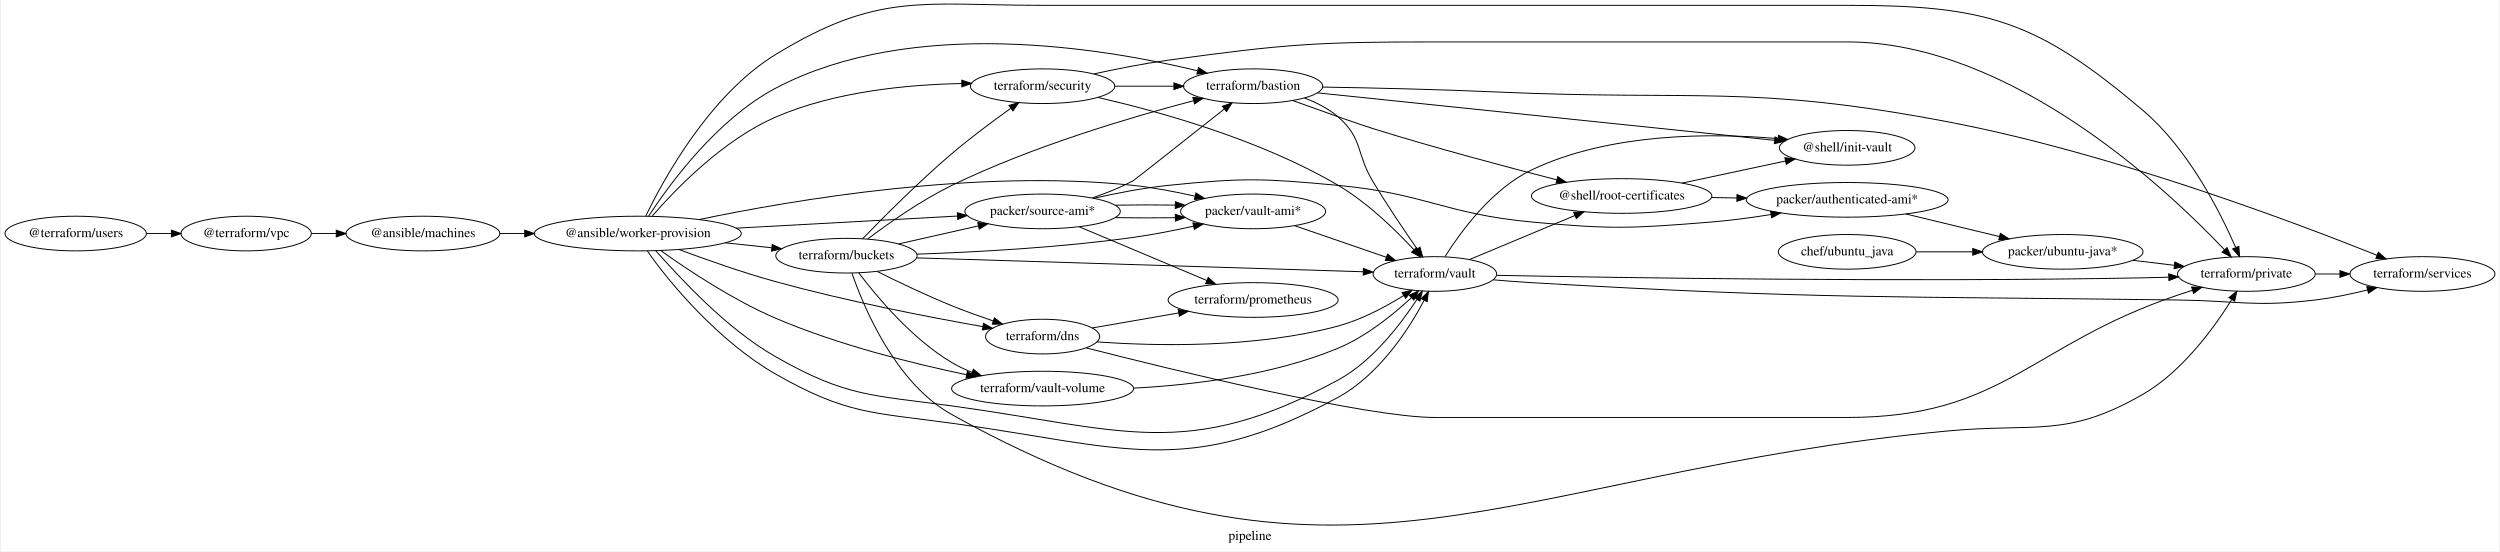
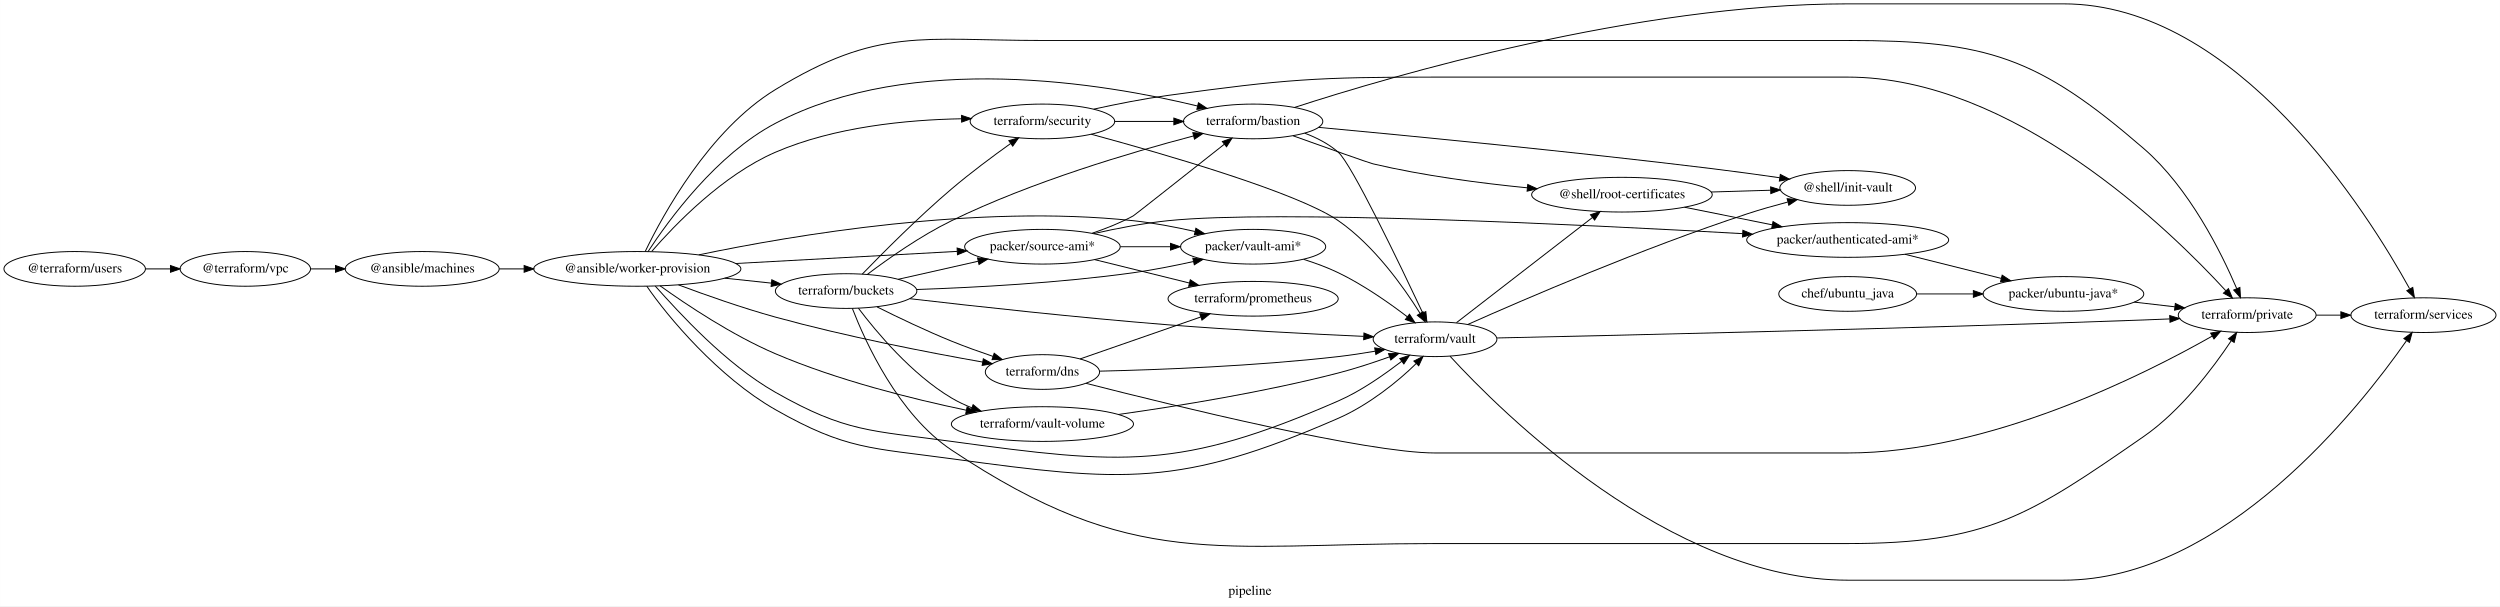
- <svg xmlns="http://www.w3.org/2000/svg" width="2594pt" height="572pt" viewBox="0.00 0.00 2593.91 572.48">
-   <g id="graph0" class="graph" transform="scale(1 1) rotate(0) translate(4 568.4817)">
-     <polygon fill="#ffffff" stroke="transparent" points="-4,4 -4,-568.482 2589.909,-568.482 2589.909,4 -4,4" />
+ <svg xmlns="http://www.w3.org/2000/svg" width="2594pt" height="629pt" viewBox="0.00 0.00 2593.91 629.00">
+   <g id="graph0" class="graph" transform="scale(1 1) rotate(0) translate(4 625)">
+     <polygon fill="#ffffff" stroke="transparent" points="-4,4 -4,-625 2589.909,-625 2589.909,4 -4,4" />
    <text text-anchor="middle" x="1292.954" y="-7.8" font-family="Times,serif" font-size="14.00" fill="#000000">pipeline</text>
    <g id="node1" class="node">
-       <ellipse fill="none" stroke="#000000" cx="1077.57" cy="-348.953" rx="80.686" ry="18" />
-       <text text-anchor="middle" x="1077.57" y="-345.253" font-family="Times,serif" font-size="14.00" fill="#000000">packer/source-ami*</text>
+       <ellipse fill="none" stroke="#000000" cx="1077.57" cy="-369" rx="80.686" ry="18" />
+       <text text-anchor="middle" x="1077.57" y="-365.3" font-family="Times,serif" font-size="14.00" fill="#000000">packer/source-ami*</text>
    </g>
    <g id="node2" class="node">
-       <ellipse fill="none" stroke="#000000" cx="1296.204" cy="-478.953" rx="72.287" ry="18" />
-       <text text-anchor="middle" x="1296.204" y="-475.253" font-family="Times,serif" font-size="14.00" fill="#000000">terraform/bastion</text>
+       <ellipse fill="none" stroke="#000000" cx="1296.204" cy="-499" rx="72.287" ry="18" />
+       <text text-anchor="middle" x="1296.204" y="-495.3" font-family="Times,serif" font-size="14.00" fill="#000000">terraform/bastion</text>
    </g>
    <g id="edge1" class="edge">
-       <path fill="none" stroke="#000000" d="M1129.284,-363.001C1143.484,-367.788 1158.6,-373.781 1171.812,-380.953 1173.125,-381.665 1230.023,-426.606 1266.403,-455.376" />
-       <polygon fill="#000000" stroke="#000000" points="1264.258,-458.141 1274.273,-461.599 1268.601,-452.651 1264.258,-458.141" />
+       <path fill="none" stroke="#000000" d="M1129.284,-383.048C1143.484,-387.836 1158.6,-393.829 1171.812,-401 1173.125,-401.713 1230.023,-446.654 1266.403,-475.423" />
+       <polygon fill="#000000" stroke="#000000" points="1264.258,-478.189 1274.273,-481.647 1268.601,-472.698 1264.258,-478.189" />
    </g>
    <g id="node3" class="node">
-       <ellipse fill="none" stroke="#000000" cx="1296.204" cy="-348.953" rx="75.287" ry="18" />
-       <text text-anchor="middle" x="1296.204" y="-345.253" font-family="Times,serif" font-size="14.00" fill="#000000">packer/vault-ami*</text>
+       <ellipse fill="none" stroke="#000000" cx="1296.204" cy="-369" rx="75.287" ry="18" />
+       <text text-anchor="middle" x="1296.204" y="-365.3" font-family="Times,serif" font-size="14.00" fill="#000000">packer/vault-ami*</text>
    </g>
    <g id="edge2" class="edge">
-       <path fill="none" stroke="#000000" d="M1153.118,-342.498C1173.18,-342.137 1194.924,-342.107 1215.261,-342.409" />
-       <polygon fill="#000000" stroke="#000000" points="1215.373,-345.912 1225.434,-342.591 1215.498,-338.913 1215.373,-345.912" />
+       <path fill="none" stroke="#000000" d="M1158.36,-369C1175.183,-369 1192.975,-369 1209.985,-369" />
+       <polygon fill="#000000" stroke="#000000" points="1210.459,-372.5 1220.459,-369 1210.459,-365.5 1210.459,-372.5" />
+     </g>
+     <g id="node19" class="node">
+       <ellipse fill="none" stroke="#000000" cx="1913.109" cy="-376" rx="104.782" ry="18" />
+       <text text-anchor="middle" x="1913.109" y="-372.3" font-family="Times,serif" font-size="14.00" fill="#000000">packer/authenticated-ami*</text>
+     </g>
+     <g id="edge43" class="edge">
+       <path fill="none" stroke="#000000" d="M1130.731,-382.585C1154.19,-387.912 1182.199,-393.373 1207.812,-396 1319.99,-407.505 1635.621,-392.117 1804.037,-382.567" />
+       <polygon fill="#000000" stroke="#000000" points="1804.387,-386.053 1814.171,-381.989 1803.988,-379.064 1804.387,-386.053" />
+     </g>
+     <g id="node20" class="node">
+       <ellipse fill="none" stroke="#000000" cx="1296.204" cy="-315" rx="88.284" ry="18" />
+       <text text-anchor="middle" x="1296.204" y="-311.3" font-family="Times,serif" font-size="14.00" fill="#000000">terraform/prometheus</text>
+     </g>
+     <g id="edge47" class="edge">
+       <path fill="none" stroke="#000000" d="M1131.896,-355.582C1161.566,-348.254 1198.544,-339.121 1229.904,-331.375" />
+       <polygon fill="#000000" stroke="#000000" points="1231.003,-334.709 1239.872,-328.913 1229.324,-327.913 1231.003,-334.709" />
+     </g>
+     <g id="node6" class="node">
+       <ellipse fill="none" stroke="#000000" cx="1484.941" cy="-273" rx="64.189" ry="18" />
+       <text text-anchor="middle" x="1484.941" y="-269.3" font-family="Times,serif" font-size="14.00" fill="#000000">terraform/vault</text>
+     </g>
+     <g id="edge38" class="edge">
+       <path fill="none" stroke="#000000" d="M1349.721,-486.809C1362.164,-482.127 1374.661,-475.721 1384.596,-467 1398.351,-454.927 1448.427,-350.733 1472.22,-300.226" />
+       <polygon fill="#000000" stroke="#000000" points="1475.391,-301.708 1476.476,-291.169 1469.055,-298.731 1475.391,-301.708" />
+     </g>
+     <g id="node13" class="node">
+       <ellipse fill="none" stroke="#000000" cx="2510.516" cy="-298" rx="75.287" ry="18" />
+       <text text-anchor="middle" x="2510.516" y="-294.3" font-family="Times,serif" font-size="14.00" fill="#000000">terraform/services</text>
+     </g>
+     <g id="edge24" class="edge">
+       <path fill="none" stroke="#000000" d="M1339.379,-513.595C1439.148,-545.978 1693.939,-621 1913.109,-621 1913.109,-621 1913.109,-621 2136.942,-621 2317.006,-621 2453.052,-403.613 2496.116,-325.519" />
+       <polygon fill="#000000" stroke="#000000" points="2499.43,-326.749 2501.127,-316.291 2493.279,-323.409 2499.43,-326.749" />
+     </g>
+     <g id="node17" class="node">
+       <ellipse fill="none" stroke="#000000" cx="1678.877" cy="-423" rx="93.683" ry="18" />
+       <text text-anchor="middle" x="1678.877" y="-419.3" font-family="Times,serif" font-size="14.00" fill="#000000">@shell/root-certificates</text>
+     </g>
+     <g id="edge36" class="edge">
+       <path fill="none" stroke="#000000" d="M1337.667,-484.093C1372.161,-471.729 1416.304,-456.012 1420.596,-455 1472.738,-442.702 1531.984,-434.931 1580.569,-430.132" />
+       <polygon fill="#000000" stroke="#000000" points="1581.148,-433.593 1590.768,-429.153 1580.479,-426.625 1581.148,-433.593" />
+     </g>
+     <g id="node18" class="node">
+       <ellipse fill="none" stroke="#000000" cx="1913.109" cy="-430" rx="70.388" ry="18" />
+       <text text-anchor="middle" x="1913.109" y="-426.3" font-family="Times,serif" font-size="14.00" fill="#000000">@shell/init-vault</text>
+     </g>
+     <g id="edge39" class="edge">
+       <path fill="none" stroke="#000000" d="M1364.124,-492.846C1456.604,-484.277 1627.26,-467.788 1772.468,-450 1795.289,-447.204 1820.139,-443.793 1842.514,-440.584" />
+       <polygon fill="#000000" stroke="#000000" points="1843.207,-444.021 1852.604,-439.128 1842.207,-437.093 1843.207,-444.021" />
+     </g>
+     <g id="edge20" class="edge">
+       <path fill="none" stroke="#000000" d="M1348.629,-355.878C1360.714,-352.068 1373.323,-347.437 1384.596,-342 1410.308,-329.599 1436.811,-311.085 1456.118,-296.356" />
+       <polygon fill="#000000" stroke="#000000" points="1458.432,-298.991 1464.191,-290.098 1454.143,-293.458 1458.432,-298.991" />
+     </g>
+     <g id="node4" class="node">
+       <ellipse fill="none" stroke="#000000" cx="657.201" cy="-346" rx="107.481" ry="18" />
+       <text text-anchor="middle" x="657.201" y="-342.3" font-family="Times,serif" font-size="14.00" fill="#000000">@ansible/worker-provision</text>
+     </g>
+     <g id="edge3" class="edge">
+       <path fill="none" stroke="#000000" d="M759.229,-351.582C829.496,-355.427 921.931,-360.484 989.083,-364.159" />
+       <polygon fill="#000000" stroke="#000000" points="989.042,-367.661 999.218,-364.713 989.425,-360.672 989.042,-367.661" />
+     </g>
+     <g id="edge4" class="edge">
+       <path fill="none" stroke="#000000" d="M668.404,-364.044C689.693,-396.621 739.369,-464.854 800.442,-497 942.782,-571.922 1141.508,-538.52 1238.436,-515.024" />
+       <polygon fill="#000000" stroke="#000000" points="1239.471,-518.373 1248.337,-512.572 1237.789,-511.578 1239.471,-518.373" />
+     </g>
+     <g id="edge5" class="edge">
+       <path fill="none" stroke="#000000" d="M721.023,-360.57C818.329,-380.892 1009.599,-413.402 1171.812,-396 1192.864,-393.741 1215.583,-389.392 1235.771,-384.832" />
+       <polygon fill="#000000" stroke="#000000" points="1236.817,-388.182 1245.767,-382.512 1235.234,-381.364 1236.817,-388.182" />
+     </g>
+     <g id="node5" class="node">
+       <ellipse fill="none" stroke="#000000" cx="873.885" cy="-323" rx="73.387" ry="18" />
+       <text text-anchor="middle" x="873.885" y="-319.3" font-family="Times,serif" font-size="14.00" fill="#000000">terraform/buckets</text>
+     </g>
+     <g id="edge6" class="edge">
+       <path fill="none" stroke="#000000" d="M747.839,-336.379C763.917,-334.673 780.529,-332.909 796.207,-331.245" />
+       <polygon fill="#000000" stroke="#000000" points="796.785,-334.704 806.36,-330.168 796.046,-327.743 796.785,-334.704" />
+     </g>
+     <g id="edge7" class="edge">
+       <path fill="none" stroke="#000000" d="M667.132,-327.969C688.463,-296.588 741.529,-233.539 800.442,-200 873.775,-158.251 899.723,-160.439 983.329,-149 1160.989,-124.692 1220.279,-119.209 1384.596,-191 1415.618,-204.553 1446.364,-228.973 1465.484,-247.894" />
+       <polygon fill="#000000" stroke="#000000" points="1462.988,-250.348 1472.457,-255.1 1468.018,-245.48 1462.988,-250.348" />
+     </g>
+     <g id="edge31" class="edge">
+       <path fill="none" stroke="#000000" d="M675.86,-328.128C700.934,-300.268 748.408,-247.623 800.442,-218 873.775,-176.251 899.723,-178.439 983.329,-167 1160.989,-142.692 1220.279,-137.209 1384.596,-209 1408.392,-219.397 1432.026,-236.187 1450.375,-250.106" />
+       <polygon fill="#000000" stroke="#000000" points="1448.348,-252.962 1458.415,-256.265 1452.605,-247.405 1448.348,-252.962" />
+     </g>
+     <g id="node7" class="node">
+       <ellipse fill="none" stroke="#000000" cx="1077.57" cy="-239" rx="59.29" ry="18" />
+       <text text-anchor="middle" x="1077.57" y="-235.3" font-family="Times,serif" font-size="14.00" fill="#000000">terraform/dns</text>
+     </g>
+     <g id="edge8" class="edge">
+       <path fill="none" stroke="#000000" d="M699.98,-329.39C728.206,-318.849 766.165,-305.462 800.442,-296 873.472,-275.84 959.1,-259.281 1015.635,-249.303" />
+       <polygon fill="#000000" stroke="#000000" points="1016.248,-252.749 1025.495,-247.577 1015.041,-245.854 1016.248,-252.749" />
+     </g>
+     <g id="node8" class="node">
+       <ellipse fill="none" stroke="#000000" cx="1077.57" cy="-185" rx="94.484" ry="18" />
+       <text text-anchor="middle" x="1077.57" y="-181.3" font-family="Times,serif" font-size="14.00" fill="#000000">terraform/vault-volume</text>
+     </g>
+     <g id="edge9" class="edge">
+       <path fill="none" stroke="#000000" d="M680.853,-328.438C708.327,-308.778 755.629,-277.171 800.442,-258 864.74,-230.494 941.977,-211.185 998.56,-199.365" />
+       <polygon fill="#000000" stroke="#000000" points="999.431,-202.759 1008.521,-197.317 998.021,-195.903 999.431,-202.759" />
+     </g>
+     <g id="node9" class="node">
+       <ellipse fill="none" stroke="#000000" cx="1077.57" cy="-499" rx="74.987" ry="18" />
+       <text text-anchor="middle" x="1077.57" y="-495.3" font-family="Times,serif" font-size="14.00" fill="#000000">terraform/security</text>
+     </g>
+     <g id="edge10" class="edge">
+       <path fill="none" stroke="#000000" d="M672.163,-364.137C696.062,-391.682 745.764,-443.353 800.442,-467 861.562,-493.434 936.97,-500.704 993.687,-501.77" />
+       <polygon fill="#000000" stroke="#000000" points="993.65,-505.27 1003.694,-501.898 993.74,-498.271 993.65,-505.27" />
+     </g>
+     <g id="node10" class="node">
+       <ellipse fill="none" stroke="#000000" cx="2327.629" cy="-298" rx="71.487" ry="18" />
+       <text text-anchor="middle" x="2327.629" y="-294.3" font-family="Times,serif" font-size="14.00" fill="#000000">terraform/private</text>
+     </g>
+     <g id="edge11" class="edge">
+       <path fill="none" stroke="#000000" d="M665.461,-364.127C683.79,-402.12 731.744,-490.044 800.442,-532 907.322,-597.275 952.334,-583 1077.57,-583 1077.57,-583 1077.57,-583 1913.109,-583 2058.361,-583 2110.218,-565.954 2220.135,-471 2267.543,-430.046 2300.816,-362.919 2316.813,-325.461" />
+       <polygon fill="#000000" stroke="#000000" points="2320.069,-326.746 2320.686,-316.169 2313.608,-324.053 2320.069,-326.746" />
+     </g>
+     <g id="edge12" class="edge">
+       <path fill="none" stroke="#000000" d="M927.934,-335.206C953.329,-340.942 983.852,-347.835 1010.688,-353.895" />
+       <polygon fill="#000000" stroke="#000000" points="1010.249,-357.384 1020.774,-356.173 1011.791,-350.556 1010.249,-357.384" />
+     </g>
+     <g id="edge13" class="edge">
+       <path fill="none" stroke="#000000" d="M895.864,-340.265C917.231,-356.402 951.09,-380.302 983.329,-396 1066.54,-436.518 1169.587,-466.971 1234.132,-483.892" />
+       <polygon fill="#000000" stroke="#000000" points="1233.593,-487.368 1244.152,-486.491 1235.351,-480.592 1233.593,-487.368" />
+     </g>
+     <g id="edge14" class="edge">
+       <path fill="none" stroke="#000000" d="M947.045,-324.608C1007.544,-326.669 1095.586,-331.358 1171.812,-342 1192.314,-344.862 1214.467,-349.245 1234.318,-353.652" />
+       <polygon fill="#000000" stroke="#000000" points="1233.638,-357.087 1244.164,-355.881 1235.183,-350.259 1233.638,-357.087" />
+     </g>
+     <g id="edge15" class="edge">
+       <path fill="none" stroke="#000000" d="M940.004,-315.077C1007.307,-307.247 1114.694,-295.395 1207.812,-288 1276.543,-282.541 1355.023,-278.499 1410.88,-275.994" />
+       <polygon fill="#000000" stroke="#000000" points="1411.203,-279.483 1421.039,-275.545 1410.893,-272.49 1411.203,-279.483" />
+     </g>
+     <g id="edge16" class="edge">
+       <path fill="none" stroke="#000000" d="M906.009,-306.525C927.587,-295.76 956.818,-281.756 983.329,-271 997.118,-265.405 1012.296,-259.953 1026.367,-255.18" />
+       <polygon fill="#000000" stroke="#000000" points="1027.528,-258.483 1035.901,-251.992 1025.307,-251.844 1027.528,-258.483" />
+     </g>
+     <g id="edge17" class="edge">
+       <path fill="none" stroke="#000000" d="M886.638,-305.214C905.176,-280.649 941.907,-236.59 983.329,-212 989.914,-208.09 997.097,-204.721 1004.463,-201.822" />
+       <polygon fill="#000000" stroke="#000000" points="1005.663,-205.111 1013.86,-198.398 1003.266,-198.534 1005.663,-205.111" />
+     </g>
+     <g id="edge18" class="edge">
+       <path fill="none" stroke="#000000" d="M890.668,-340.613C911.604,-362.259 948.854,-399.718 983.329,-429 1002.907,-445.63 1026.051,-462.853 1044.504,-476.053" />
+       <polygon fill="#000000" stroke="#000000" points="1042.706,-479.069 1052.886,-482.004 1046.758,-473.361 1042.706,-479.069" />
+     </g>
+     <g id="edge19" class="edge">
+       <path fill="none" stroke="#000000" d="M880.374,-304.896C893.779,-270.286 927.988,-194.9 983.329,-158 1172.252,-32.031 1257.872,-61 1484.941,-61 1484.941,-61 1484.941,-61 1913.109,-61 2058.209,-61 2100.848,-89.389 2220.135,-172 2258.956,-198.885 2292.206,-243.13 2311.057,-271.397" />
+       <polygon fill="#000000" stroke="#000000" points="2308.26,-273.514 2316.66,-279.971 2314.119,-269.685 2308.26,-273.514" />
+     </g>
+     <g id="edge23" class="edge">
+       <path fill="none" stroke="#000000" d="M1549.368,-274.335C1677.266,-277.078 1972.275,-283.865 2220.135,-293 2228.884,-293.322 2238.032,-293.694 2247.14,-294.087" />
+       <polygon fill="#000000" stroke="#000000" points="2247.238,-297.594 2257.383,-294.537 2247.546,-290.601 2247.238,-297.594" />
+     </g>
+     <g id="edge25" class="edge">
+       <path fill="none" stroke="#000000" d="M1500.492,-255.421C1552.646,-198.515 1728.471,-23 1913.109,-23 1913.109,-23 1913.109,-23 2136.942,-23 2303.422,-23 2444.626,-202.313 2492.822,-271.351" />
+       <polygon fill="#000000" stroke="#000000" points="2490.192,-273.703 2498.745,-279.957 2495.959,-269.735 2490.192,-273.703" />
+     </g>
+     <g id="edge37" class="edge">
+       <path fill="none" stroke="#000000" d="M1507.188,-290.207C1541.927,-317.076 1609.132,-369.056 1648.366,-399.401" />
+       <polygon fill="#000000" stroke="#000000" points="1646.24,-402.182 1656.292,-405.532 1650.523,-396.645 1646.24,-402.182" />
+     </g>
+     <g id="edge40" class="edge">
+       <path fill="none" stroke="#000000" d="M1518.874,-288.336C1577.207,-314.312 1700.635,-367.588 1808.468,-403 1822.023,-407.451 1836.758,-411.64 1850.776,-415.33" />
+       <polygon fill="#000000" stroke="#000000" points="1850.272,-418.815 1860.83,-417.926 1852.022,-412.037 1850.272,-418.815" />
+     </g>
+     <g id="edge29" class="edge">
+       <path fill="none" stroke="#000000" d="M1136.899,-239.889C1198.874,-241.332 1298.83,-245.112 1384.596,-255 1397.013,-256.432 1410.216,-258.443 1422.825,-260.606" />
+       <polygon fill="#000000" stroke="#000000" points="1422.328,-264.072 1432.785,-262.364 1423.546,-257.179 1422.328,-264.072" />
    </g>
    <g id="edge28" class="edge">
-       <path fill="none" stroke="#000000" d="M1153.118,-355.408C1173.18,-355.769 1194.924,-355.798 1215.261,-355.497" />
-       <polygon fill="#000000" stroke="#000000" points="1215.498,-358.993 1225.434,-355.315 1215.373,-351.994 1215.498,-358.993" />
-     </g>
-     <g id="node19" class="node">
-       <ellipse fill="none" stroke="#000000" cx="1913.109" cy="-360.953" rx="104.782" ry="18" />
-       <text text-anchor="middle" x="1913.109" y="-357.253" font-family="Times,serif" font-size="14.00" fill="#000000">packer/authenticated-ami*</text>
+       <path fill="none" stroke="#000000" d="M1122.898,-227.232C1213.488,-204.114 1414.263,-155 1484.941,-155 1484.941,-155 1484.941,-155 1913.109,-155 2059.914,-155 2220.762,-236.144 2291.193,-276.183" />
+       <polygon fill="#000000" stroke="#000000" points="2289.709,-279.367 2300.124,-281.316 2293.198,-273.298 2289.709,-279.367" />
+     </g>
+     <g id="edge46" class="edge">
+       <path fill="none" stroke="#000000" d="M1116.658,-252.587C1151.533,-264.71 1202.945,-282.582 1241.827,-296.098" />
+       <polygon fill="#000000" stroke="#000000" points="1240.83,-299.457 1251.425,-299.434 1243.128,-292.845 1240.83,-299.457" />
+     </g>
+     <g id="edge27" class="edge">
+       <path fill="none" stroke="#000000" d="M1156.247,-194.941C1218.726,-203.706 1308.011,-218.178 1384.596,-238 1402.215,-242.56 1421.154,-248.803 1437.78,-254.754" />
+       <polygon fill="#000000" stroke="#000000" points="1436.681,-258.078 1447.275,-258.209 1439.075,-251.5 1436.681,-258.078" />
+     </g>
+     <g id="edge32" class="edge">
+       <path fill="none" stroke="#000000" d="M1152.506,-499C1172.281,-499 1193.726,-499 1213.869,-499" />
+       <polygon fill="#000000" stroke="#000000" points="1213.952,-502.5 1223.952,-499 1213.952,-495.5 1213.952,-502.5" />
+     </g>
+     <g id="edge30" class="edge">
+       <path fill="none" stroke="#000000" d="M1128.218,-485.705C1203.954,-465.213 1342.344,-425.223 1384.596,-396 1421.455,-370.508 1451.976,-327.77 1469.339,-299.983" />
+       <polygon fill="#000000" stroke="#000000" points="1472.49,-301.539 1474.713,-291.18 1466.515,-297.892 1472.49,-301.539" />
+     </g>
+     <g id="edge33" class="edge">
+       <path fill="none" stroke="#000000" d="M1130.832,-511.749C1154.308,-516.925 1182.303,-522.498 1207.812,-526 1330.122,-542.791 1361.483,-545 1484.941,-545 1484.941,-545 1484.941,-545 1913.109,-545 2085.029,-545 2247.698,-386.267 2305.465,-323.298" />
+       <polygon fill="#000000" stroke="#000000" points="2308.171,-325.524 2312.294,-315.764 2302.985,-320.822 2308.171,-325.524" />
+     </g>
+     <g id="edge26" class="edge">
+       <path fill="none" stroke="#000000" d="M2399.123,-298C2407.548,-298 2416.211,-298 2424.805,-298" />
+       <polygon fill="#000000" stroke="#000000" points="2424.845,-301.5 2434.845,-298 2424.845,-294.5 2424.845,-301.5" />
+     </g>
+     <g id="node11" class="node">
+       <ellipse fill="none" stroke="#000000" cx="250.481" cy="-346" rx="67.688" ry="18" />
+       <text text-anchor="middle" x="250.481" y="-342.3" font-family="Times,serif" font-size="14.00" fill="#000000">@terraform/vpc</text>
+     </g>
+     <g id="node12" class="node">
+       <ellipse fill="none" stroke="#000000" cx="434.018" cy="-346" rx="79.886" ry="18" />
+       <text text-anchor="middle" x="434.018" y="-342.3" font-family="Times,serif" font-size="14.00" fill="#000000">@ansible/machines</text>
+     </g>
+     <g id="edge21" class="edge">
+       <path fill="none" stroke="#000000" d="M318.302,-346C326.669,-346 335.322,-346 343.954,-346" />
+       <polygon fill="#000000" stroke="#000000" points="344.06,-349.5 354.06,-346 344.06,-342.5 344.06,-349.5" />
+     </g>
+     <g id="edge22" class="edge">
+       <path fill="none" stroke="#000000" d="M513.962,-346C522.322,-346 530.942,-346 539.609,-346" />
+       <polygon fill="#000000" stroke="#000000" points="539.794,-349.5 549.794,-346 539.794,-342.5 539.794,-349.5" />
+     </g>
+     <g id="node14" class="node">
+       <ellipse fill="none" stroke="#000000" cx="1913.109" cy="-320" rx="71.487" ry="18" />
+       <text text-anchor="middle" x="1913.109" y="-316.3" font-family="Times,serif" font-size="14.00" fill="#000000">chef/ubuntu_java</text>
+     </g>
+     <g id="node15" class="node">
+       <ellipse fill="none" stroke="#000000" cx="2136.942" cy="-320" rx="83.386" ry="18" />
+       <text text-anchor="middle" x="2136.942" y="-316.3" font-family="Times,serif" font-size="14.00" fill="#000000">packer/ubuntu-java*</text>
+     </g>
+     <g id="edge34" class="edge">
+       <path fill="none" stroke="#000000" d="M1984.855,-320C2003.475,-320 2023.806,-320 2043.368,-320" />
+       <polygon fill="#000000" stroke="#000000" points="2043.515,-323.5 2053.515,-320 2043.515,-316.5 2043.515,-323.5" />
+     </g>
+     <g id="edge42" class="edge">
+       <path fill="none" stroke="#000000" d="M2210.394,-311.526C2224.24,-309.928 2238.736,-308.256 2252.629,-306.653" />
+       <polygon fill="#000000" stroke="#000000" points="2253.087,-310.123 2262.62,-305.5 2252.284,-303.17 2253.087,-310.123" />
+     </g>
+     <g id="node16" class="node">
+       <ellipse fill="none" stroke="#000000" cx="73.444" cy="-346" rx="73.387" ry="18" />
+       <text text-anchor="middle" x="73.444" y="-342.3" font-family="Times,serif" font-size="14.00" fill="#000000">@terraform/users</text>
+     </g>
+     <g id="edge35" class="edge">
+       <path fill="none" stroke="#000000" d="M146.985,-346C155.428,-346 164.058,-346 172.555,-346" />
+       <polygon fill="#000000" stroke="#000000" points="172.833,-349.5 182.833,-346 172.833,-342.5 172.833,-349.5" />
+     </g>
+     <g id="edge45" class="edge">
+       <path fill="none" stroke="#000000" d="M1771.451,-425.767C1791.814,-426.375 1813.214,-427.015 1833.035,-427.607" />
+       <polygon fill="#000000" stroke="#000000" points="1833.143,-431.112 1843.243,-427.912 1833.352,-424.115 1833.143,-431.112" />
+     </g>
+     <g id="edge41" class="edge">
+       <path fill="none" stroke="#000000" d="M1743.812,-409.97C1772.033,-404.308 1805.334,-397.626 1834.902,-391.693" />
+       <polygon fill="#000000" stroke="#000000" points="1835.658,-395.111 1844.774,-389.712 1834.281,-388.248 1835.658,-395.111" />
    </g>
    <g id="edge44" class="edge">
-       <path fill="none" stroke="#000000" d="M1130.731,-362.538C1154.19,-367.865 1182.199,-373.326 1207.812,-375.953 1285.973,-383.969 1306.369,-383.294 1384.596,-375.953 1474.979,-367.471 1494.902,-346.434 1585.285,-337.953 1668.114,-330.18 1689.549,-331.217 1772.468,-337.953 1792.509,-339.581 1814,-342.493 1833.999,-345.71" />
-       <polygon fill="#000000" stroke="#000000" points="1833.558,-349.185 1843.995,-347.362 1834.699,-342.278 1833.558,-349.185" />
-     </g>
-     <g id="node20" class="node">
-       <ellipse fill="none" stroke="#000000" cx="1296.204" cy="-256.953" rx="88.284" ry="18" />
-       <text text-anchor="middle" x="1296.204" y="-253.253" font-family="Times,serif" font-size="14.00" fill="#000000">terraform/prometheus</text>
-     </g>
-     <g id="edge48" class="edge">
-       <path fill="none" stroke="#000000" d="M1115.653,-332.928C1152.464,-317.438 1208.362,-293.916 1248.201,-277.152" />
-       <polygon fill="#000000" stroke="#000000" points="1249.595,-280.363 1257.455,-273.258 1246.88,-273.911 1249.595,-280.363" />
-     </g>
-     <g id="node6" class="node">
-       <ellipse fill="none" stroke="#000000" cx="1484.941" cy="-283.953" rx="64.189" ry="18" />
-       <text text-anchor="middle" x="1484.941" y="-280.253" font-family="Times,serif" font-size="14.00" fill="#000000">terraform/vault</text>
-     </g>
-     <g id="edge39" class="edge">
-       <path fill="none" stroke="#000000" d="M1349.625,-466.652C1362.071,-461.972 1374.593,-455.595 1384.596,-446.953 1410.176,-424.853 1403.165,-408.916 1420.596,-379.953 1435.155,-355.763 1453.149,-329.161 1466.404,-310.107" />
-       <polygon fill="#000000" stroke="#000000" points="1469.447,-311.862 1472.312,-301.662 1463.712,-307.849 1469.447,-311.862" />
-     </g>
-     <g id="node13" class="node">
-       <ellipse fill="none" stroke="#000000" cx="2510.516" cy="-283.953" rx="75.287" ry="18" />
-       <text text-anchor="middle" x="2510.516" y="-280.253" font-family="Times,serif" font-size="14.00" fill="#000000">terraform/services</text>
-     </g>
-     <g id="edge24" class="edge">
-       <path fill="none" stroke="#000000" d="M1368.504,-478.052C1419.138,-477.222 1488.366,-475.689 1549.285,-472.953 1757.737,-463.589 1812.771,-480.988 2017.75,-441.953 2185.965,-409.919 2376.858,-337.999 2463.408,-303.345" />
-       <polygon fill="#000000" stroke="#000000" points="2464.724,-306.588 2472.695,-299.609 2462.112,-300.094 2464.724,-306.588" />
-     </g>
-     <g id="node17" class="node">
-       <ellipse fill="none" stroke="#000000" cx="1678.877" cy="-364.953" rx="93.683" ry="18" />
-       <text text-anchor="middle" x="1678.877" y="-361.253" font-family="Times,serif" font-size="14.00" fill="#000000">@shell/root-certificates</text>
-     </g>
-     <g id="edge37" class="edge">
-       <path fill="none" stroke="#000000" d="M1337.14,-464.099C1366.941,-453.357 1404.742,-439.898 1420.596,-434.953 1484.866,-414.908 1559.133,-395.127 1611.486,-381.734" />
-       <polygon fill="#000000" stroke="#000000" points="1612.502,-385.087 1621.327,-379.225 1610.773,-378.304 1612.502,-385.087" />
-     </g>
-     <g id="node18" class="node">
-       <ellipse fill="none" stroke="#000000" cx="1913.109" cy="-414.953" rx="70.388" ry="18" />
-       <text text-anchor="middle" x="1913.109" y="-411.253" font-family="Times,serif" font-size="14.00" fill="#000000">@shell/init-vault</text>
-     </g>
-     <g id="edge40" class="edge">
-       <path fill="none" stroke="#000000" d="M1363.104,-472.012C1478.999,-459.989 1716.335,-435.367 1837.82,-422.764" />
-       <polygon fill="#000000" stroke="#000000" points="1838.201,-426.243 1847.786,-421.73 1837.478,-419.28 1838.201,-426.243" />
-     </g>
-     <g id="edge20" class="edge">
-       <path fill="none" stroke="#000000" d="M1339.504,-334.041C1367.762,-324.309 1404.762,-311.566 1434.37,-301.369" />
-       <polygon fill="#000000" stroke="#000000" points="1435.79,-304.582 1444.105,-298.017 1433.51,-297.964 1435.79,-304.582" />
-     </g>
-     <g id="node4" class="node">
-       <ellipse fill="none" stroke="#000000" cx="657.201" cy="-325.953" rx="107.481" ry="18" />
-       <text text-anchor="middle" x="657.201" y="-322.253" font-family="Times,serif" font-size="14.00" fill="#000000">@ansible/worker-provision</text>
-     </g>
-     <g id="edge3" class="edge">
-       <path fill="none" stroke="#000000" d="M759.229,-331.535C829.496,-335.38 921.931,-340.437 989.083,-344.111" />
-       <polygon fill="#000000" stroke="#000000" points="989.042,-347.614 999.218,-344.666 989.425,-340.625 989.042,-347.614" />
-     </g>
-     <g id="edge4" class="edge">
-       <path fill="none" stroke="#000000" d="M668.404,-343.996C689.693,-376.574 739.369,-444.807 800.442,-476.953 942.782,-551.875 1141.508,-518.473 1238.436,-494.977" />
-       <polygon fill="#000000" stroke="#000000" points="1239.471,-498.326 1248.337,-492.525 1237.789,-491.531 1239.471,-498.326" />
-     </g>
-     <g id="edge5" class="edge">
-       <path fill="none" stroke="#000000" d="M721.023,-340.523C818.329,-360.845 1009.599,-393.355 1171.812,-375.953 1192.864,-373.694 1215.583,-369.344 1235.771,-364.785" />
-       <polygon fill="#000000" stroke="#000000" points="1236.817,-368.135 1245.767,-362.465 1235.234,-361.316 1236.817,-368.135" />
-     </g>
-     <g id="node5" class="node">
-       <ellipse fill="none" stroke="#000000" cx="873.885" cy="-302.953" rx="73.387" ry="18" />
-       <text text-anchor="middle" x="873.885" y="-299.253" font-family="Times,serif" font-size="14.00" fill="#000000">terraform/buckets</text>
-     </g>
-     <g id="edge6" class="edge">
-       <path fill="none" stroke="#000000" d="M747.839,-316.332C763.917,-314.625 780.529,-312.862 796.207,-311.198" />
-       <polygon fill="#000000" stroke="#000000" points="796.785,-314.656 806.36,-310.12 796.046,-307.695 796.785,-314.656" />
-     </g>
-     <g id="edge7" class="edge">
-       <path fill="none" stroke="#000000" d="M667.132,-307.922C688.463,-276.541 741.529,-213.492 800.442,-179.953 873.775,-138.204 899.723,-140.392 983.329,-128.953 1160.423,-104.723 1227.582,-70.536 1384.596,-155.953 1426.152,-178.56 1457.796,-225.893 1473.652,-256.443" />
-       <polygon fill="#000000" stroke="#000000" points="1470.669,-258.306 1478.238,-265.719 1476.944,-255.204 1470.669,-258.306" />
-     </g>
-     <g id="edge32" class="edge">
-       <path fill="none" stroke="#000000" d="M675.86,-308.081C700.934,-280.221 748.408,-227.576 800.442,-197.953 873.775,-156.204 899.723,-158.392 983.329,-146.953 1160.423,-122.723 1227.582,-88.536 1384.596,-173.953 1420.484,-193.476 1448.979,-231.439 1466.297,-257.402" />
-       <polygon fill="#000000" stroke="#000000" points="1463.544,-259.587 1471.951,-266.036 1469.4,-255.752 1463.544,-259.587" />
-     </g>
-     <g id="node7" class="node">
-       <ellipse fill="none" stroke="#000000" cx="1077.57" cy="-218.953" rx="59.29" ry="18" />
-       <text text-anchor="middle" x="1077.57" y="-215.253" font-family="Times,serif" font-size="14.00" fill="#000000">terraform/dns</text>
-     </g>
-     <g id="edge8" class="edge">
-       <path fill="none" stroke="#000000" d="M699.98,-309.343C728.206,-298.802 766.165,-285.415 800.442,-275.953 873.472,-255.792 959.1,-239.234 1015.635,-229.256" />
-       <polygon fill="#000000" stroke="#000000" points="1016.248,-232.702 1025.495,-227.53 1015.041,-225.806 1016.248,-232.702" />
-     </g>
-     <g id="node8" class="node">
-       <ellipse fill="none" stroke="#000000" cx="1077.57" cy="-164.953" rx="94.484" ry="18" />
-       <text text-anchor="middle" x="1077.57" y="-161.253" font-family="Times,serif" font-size="14.00" fill="#000000">terraform/vault-volume</text>
-     </g>
-     <g id="edge9" class="edge">
-       <path fill="none" stroke="#000000" d="M680.853,-308.391C708.327,-288.731 755.629,-257.123 800.442,-237.953 864.74,-210.447 941.977,-191.138 998.56,-179.318" />
-       <polygon fill="#000000" stroke="#000000" points="999.431,-182.712 1008.521,-177.27 998.021,-175.856 999.431,-182.712" />
-     </g>
-     <g id="node9" class="node">
-       <ellipse fill="none" stroke="#000000" cx="1077.57" cy="-478.953" rx="74.987" ry="18" />
-       <text text-anchor="middle" x="1077.57" y="-475.253" font-family="Times,serif" font-size="14.00" fill="#000000">terraform/security</text>
-     </g>
-     <g id="edge10" class="edge">
-       <path fill="none" stroke="#000000" d="M672.163,-344.09C696.062,-371.635 745.764,-423.305 800.442,-446.953 861.562,-473.387 936.97,-480.657 993.687,-481.723" />
-       <polygon fill="#000000" stroke="#000000" points="993.65,-485.223 1003.694,-481.851 993.74,-478.223 993.65,-485.223" />
-     </g>
-     <g id="node10" class="node">
-       <ellipse fill="none" stroke="#000000" cx="2327.629" cy="-283.953" rx="71.487" ry="18" />
-       <text text-anchor="middle" x="2327.629" y="-280.253" font-family="Times,serif" font-size="14.00" fill="#000000">terraform/private</text>
-     </g>
-     <g id="edge11" class="edge">
-       <path fill="none" stroke="#000000" d="M665.461,-344.079C683.79,-382.073 731.744,-469.997 800.442,-511.953 907.322,-577.228 952.334,-562.953 1077.57,-562.953 1077.57,-562.953 1077.57,-562.953 1913.109,-562.953 2057.909,-562.953 2109.599,-547.489 2220.135,-453.953 2267.038,-414.263 2300.248,-348.821 2316.43,-311.778" />
-       <polygon fill="#000000" stroke="#000000" points="2319.841,-312.7 2320.54,-302.128 2313.401,-309.957 2319.841,-312.7" />
-     </g>
-     <g id="edge12" class="edge">
-       <path fill="none" stroke="#000000" d="M927.934,-315.159C953.329,-320.894 983.852,-327.788 1010.688,-333.848" />
-       <polygon fill="#000000" stroke="#000000" points="1010.249,-337.337 1020.774,-336.126 1011.791,-330.509 1010.249,-337.337" />
-     </g>
-     <g id="edge13" class="edge">
-       <path fill="none" stroke="#000000" d="M895.864,-320.218C917.231,-336.355 951.09,-360.255 983.329,-375.953 1066.54,-416.471 1169.587,-446.924 1234.132,-463.845" />
-       <polygon fill="#000000" stroke="#000000" points="1233.593,-467.321 1244.152,-466.444 1235.351,-460.545 1233.593,-467.321" />
-     </g>
-     <g id="edge14" class="edge">
-       <path fill="none" stroke="#000000" d="M947.045,-304.56C1007.544,-306.622 1095.586,-311.311 1171.812,-321.953 1192.314,-324.815 1214.467,-329.198 1234.318,-333.605" />
-       <polygon fill="#000000" stroke="#000000" points="1233.638,-337.039 1244.164,-335.834 1235.183,-330.212 1233.638,-337.039" />
-     </g>
-     <g id="edge15" class="edge">
-       <path fill="none" stroke="#000000" d="M946.986,-300.68C1064.109,-297.038 1292.597,-289.933 1410.539,-286.266" />
-       <polygon fill="#000000" stroke="#000000" points="1410.678,-289.764 1420.564,-285.954 1410.46,-282.767 1410.678,-289.764" />
-     </g>
-     <g id="edge16" class="edge">
-       <path fill="none" stroke="#000000" d="M906.009,-286.478C927.587,-275.713 956.818,-261.709 983.329,-250.953 997.118,-245.358 1012.296,-239.906 1026.367,-235.133" />
-       <polygon fill="#000000" stroke="#000000" points="1027.528,-238.436 1035.901,-231.945 1025.307,-231.797 1027.528,-238.436" />
-     </g>
-     <g id="edge17" class="edge">
-       <path fill="none" stroke="#000000" d="M886.638,-285.167C905.176,-260.602 941.907,-216.543 983.329,-191.953 989.914,-188.043 997.097,-184.674 1004.463,-181.775" />
-       <polygon fill="#000000" stroke="#000000" points="1005.663,-185.063 1013.86,-178.351 1003.266,-178.486 1005.663,-185.063" />
-     </g>
-     <g id="edge18" class="edge">
-       <path fill="none" stroke="#000000" d="M890.668,-320.566C911.604,-342.212 948.854,-379.671 983.329,-408.953 1002.907,-425.583 1026.051,-442.805 1044.504,-456.006" />
-       <polygon fill="#000000" stroke="#000000" points="1042.706,-459.021 1052.886,-461.957 1046.758,-453.314 1042.706,-459.021" />
-     </g>
-     <g id="edge19" class="edge">
-       <path fill="none" stroke="#000000" d="M879.583,-284.853C891.897,-249.19 924.72,-170.481 983.329,-137.953 1385.363,85.181 1559.923,-78.344 2017.75,-120.953 2108.877,-129.434 2140.852,-113.234 2220.135,-158.953 2261.302,-182.692 2294.286,-228.218 2312.385,-257.284" />
-       <polygon fill="#000000" stroke="#000000" points="2309.55,-259.36 2317.729,-266.095 2315.535,-255.73 2309.55,-259.36" />
-     </g>
-     <g id="edge23" class="edge">
-       <path fill="none" stroke="#000000" d="M1549.361,-282.562C1677.248,-280.032 1972.237,-275.342 2220.135,-279.953 2228.817,-280.114 2237.892,-280.349 2246.93,-280.625" />
-       <polygon fill="#000000" stroke="#000000" points="2246.989,-284.129 2257.096,-280.953 2247.214,-277.132 2246.989,-284.129" />
-     </g>
-     <g id="edge25" class="edge">
-       <path fill="none" stroke="#000000" d="M1545.653,-277.891C1558.715,-276.76 1572.451,-275.7 1585.285,-274.953 1883.044,-257.622 1957.899,-260.953 2256.135,-256.953 2319.679,-256.101 2336.021,-249.415 2399.122,-256.953 2416.961,-259.084 2436.071,-263.07 2453.338,-267.337" />
-       <polygon fill="#000000" stroke="#000000" points="2452.713,-270.79 2463.268,-269.871 2454.443,-264.007 2452.713,-270.79" />
-     </g>
-     <g id="edge38" class="edge">
-       <path fill="none" stroke="#000000" d="M1520.964,-298.998C1551.803,-311.879 1596.473,-330.536 1630.439,-344.722" />
-       <polygon fill="#000000" stroke="#000000" points="1629.138,-347.972 1639.715,-348.596 1631.836,-341.513 1629.138,-347.972" />
-     </g>
-     <g id="edge41" class="edge">
-       <path fill="none" stroke="#000000" d="M1495.496,-302.023C1511.363,-327.261 1543.955,-372.187 1585.285,-391.953 1666.432,-430.76 1771.964,-430.492 1841.069,-424.559" />
-       <polygon fill="#000000" stroke="#000000" points="1841.779,-428.008 1851.415,-423.605 1841.136,-421.038 1841.779,-428.008" />
-     </g>
-     <g id="edge30" class="edge">
-       <path fill="none" stroke="#000000" d="M1133.893,-213.425C1196.352,-209.018 1299.527,-206.889 1384.596,-229.953 1408.827,-236.522 1433.692,-249.848 1452.609,-261.618" />
-       <polygon fill="#000000" stroke="#000000" points="1450.812,-264.623 1461.123,-267.059 1454.582,-258.724 1450.812,-264.623" />
-     </g>
-     <g id="edge29" class="edge">
-       <path fill="none" stroke="#000000" d="M1122.898,-207.185C1213.488,-184.067 1414.263,-134.953 1484.941,-134.953 1484.941,-134.953 1484.941,-134.953 1913.109,-134.953 2075.678,-134.953 2102.157,-209.804 2256.135,-261.953 2261.209,-263.671 2266.504,-265.407 2271.817,-267.11" />
-       <polygon fill="#000000" stroke="#000000" points="2270.766,-270.449 2281.356,-270.129 2272.878,-263.775 2270.766,-270.449" />
-     </g>
-     <g id="edge47" class="edge">
-       <path fill="none" stroke="#000000" d="M1129.107,-227.91C1155.875,-232.563 1189.129,-238.343 1218.907,-243.518" />
-       <polygon fill="#000000" stroke="#000000" points="1218.406,-246.983 1228.858,-245.248 1219.605,-240.087 1218.406,-246.983" />
-     </g>
-     <g id="edge27" class="edge">
-       <path fill="none" stroke="#000000" d="M1171.854,-165.399C1234.336,-168.652 1316.946,-178.73 1384.596,-206.953 1413.63,-219.065 1441.593,-241.735 1460.591,-259.353" />
-       <polygon fill="#000000" stroke="#000000" points="1458.251,-261.958 1467.913,-266.307 1463.072,-256.882 1458.251,-261.958" />
-     </g>
-     <g id="edge33" class="edge">
-       <path fill="none" stroke="#000000" d="M1152.506,-478.953C1172.281,-478.953 1193.726,-478.953 1213.869,-478.953" />
-       <polygon fill="#000000" stroke="#000000" points="1213.952,-482.453 1223.952,-478.953 1213.952,-475.453 1213.952,-482.453" />
-     </g>
-     <g id="edge31" class="edge">
-       <path fill="none" stroke="#000000" d="M1134.923,-467.292C1198.976,-452.598 1304.206,-423.364 1384.596,-375.953 1415.104,-357.961 1444.279,-329.508 1463.228,-309.006" />
-       <polygon fill="#000000" stroke="#000000" points="1465.842,-311.334 1469.971,-301.577 1460.658,-306.63 1465.842,-311.334" />
-     </g>
-     <g id="edge34" class="edge">
-       <path fill="none" stroke="#000000" d="M1130.832,-491.702C1154.308,-496.877 1182.303,-502.451 1207.812,-505.953 1330.122,-522.744 1361.483,-524.953 1484.941,-524.953 1484.941,-524.953 1484.941,-524.953 1913.109,-524.953 2083.546,-524.953 2246.505,-370.798 2304.928,-309.068" />
-       <polygon fill="#000000" stroke="#000000" points="2307.569,-311.369 2311.843,-301.674 2302.456,-306.587 2307.569,-311.369" />
-     </g>
-     <g id="edge26" class="edge">
-       <path fill="none" stroke="#000000" d="M2399.123,-283.953C2407.548,-283.953 2416.211,-283.953 2424.805,-283.953" />
-       <polygon fill="#000000" stroke="#000000" points="2424.845,-287.453 2434.845,-283.953 2424.845,-280.453 2424.845,-287.453" />
-     </g>
-     <g id="node11" class="node">
-       <ellipse fill="none" stroke="#000000" cx="250.481" cy="-325.953" rx="67.688" ry="18" />
-       <text text-anchor="middle" x="250.481" y="-322.253" font-family="Times,serif" font-size="14.00" fill="#000000">@terraform/vpc</text>
-     </g>
-     <g id="node12" class="node">
-       <ellipse fill="none" stroke="#000000" cx="434.018" cy="-325.953" rx="79.886" ry="18" />
-       <text text-anchor="middle" x="434.018" y="-322.253" font-family="Times,serif" font-size="14.00" fill="#000000">@ansible/machines</text>
-     </g>
-     <g id="edge21" class="edge">
-       <path fill="none" stroke="#000000" d="M318.302,-325.953C326.669,-325.953 335.322,-325.953 343.954,-325.953" />
-       <polygon fill="#000000" stroke="#000000" points="344.06,-329.453 354.06,-325.953 344.06,-322.453 344.06,-329.453" />
-     </g>
-     <g id="edge22" class="edge">
-       <path fill="none" stroke="#000000" d="M513.962,-325.953C522.322,-325.953 530.942,-325.953 539.609,-325.953" />
-       <polygon fill="#000000" stroke="#000000" points="539.794,-329.453 549.794,-325.953 539.794,-322.453 539.794,-329.453" />
-     </g>
-     <g id="node14" class="node">
-       <ellipse fill="none" stroke="#000000" cx="1913.109" cy="-306.953" rx="71.487" ry="18" />
-       <text text-anchor="middle" x="1913.109" y="-303.253" font-family="Times,serif" font-size="14.00" fill="#000000">chef/ubuntu_java</text>
-     </g>
-     <g id="node15" class="node">
-       <ellipse fill="none" stroke="#000000" cx="2136.942" cy="-306.953" rx="83.386" ry="18" />
-       <text text-anchor="middle" x="2136.942" y="-303.253" font-family="Times,serif" font-size="14.00" fill="#000000">packer/ubuntu-java*</text>
-     </g>
-     <g id="edge35" class="edge">
-       <path fill="none" stroke="#000000" d="M1984.855,-306.953C2003.475,-306.953 2023.806,-306.953 2043.368,-306.953" />
-       <polygon fill="#000000" stroke="#000000" points="2043.515,-310.453 2053.515,-306.953 2043.515,-303.453 2043.515,-310.453" />
-     </g>
-     <g id="edge43" class="edge">
-       <path fill="none" stroke="#000000" d="M2209.849,-298.159C2223.893,-296.465 2238.626,-294.688 2252.733,-292.987" />
-       <polygon fill="#000000" stroke="#000000" points="2253.366,-296.436 2262.874,-291.763 2252.527,-289.486 2253.366,-296.436" />
-     </g>
-     <g id="node16" class="node">
-       <ellipse fill="none" stroke="#000000" cx="73.444" cy="-325.953" rx="73.387" ry="18" />
-       <text text-anchor="middle" x="73.444" y="-322.253" font-family="Times,serif" font-size="14.00" fill="#000000">@terraform/users</text>
-     </g>
-     <g id="edge36" class="edge">
-       <path fill="none" stroke="#000000" d="M146.985,-325.953C155.428,-325.953 164.058,-325.953 172.555,-325.953" />
-       <polygon fill="#000000" stroke="#000000" points="172.833,-329.453 182.833,-325.953 172.833,-322.453 172.833,-329.453" />
-     </g>
-     <g id="edge46" class="edge">
-       <path fill="none" stroke="#000000" d="M1741.647,-378.352C1774.805,-385.43 1815.431,-394.102 1848.814,-401.228" />
-       <polygon fill="#000000" stroke="#000000" points="1848.415,-404.722 1858.925,-403.387 1849.876,-397.876 1848.415,-404.722" />
-     </g>
-     <g id="edge42" class="edge">
-       <path fill="none" stroke="#000000" d="M1772.124,-363.36C1780.838,-363.212 1789.735,-363.06 1798.612,-362.908" />
-       <polygon fill="#000000" stroke="#000000" points="1798.677,-366.408 1808.615,-362.737 1798.557,-359.409 1798.677,-366.408" />
-     </g>
-     <g id="edge45" class="edge">
-       <path fill="none" stroke="#000000" d="M1973.977,-346.268C2004.115,-338.998 2040.538,-330.21 2071.301,-322.789" />
-       <polygon fill="#000000" stroke="#000000" points="2072.174,-326.179 2081.074,-320.431 2070.532,-319.374 2072.174,-326.179" />
+       <path fill="none" stroke="#000000" d="M1972.505,-361.14C2003.241,-353.45 2040.812,-344.051 2072.278,-336.178" />
+       <polygon fill="#000000" stroke="#000000" points="2073.412,-339.502 2082.264,-333.68 2071.713,-332.712 2073.412,-339.502" />
    </g>
  </g>
</svg>
